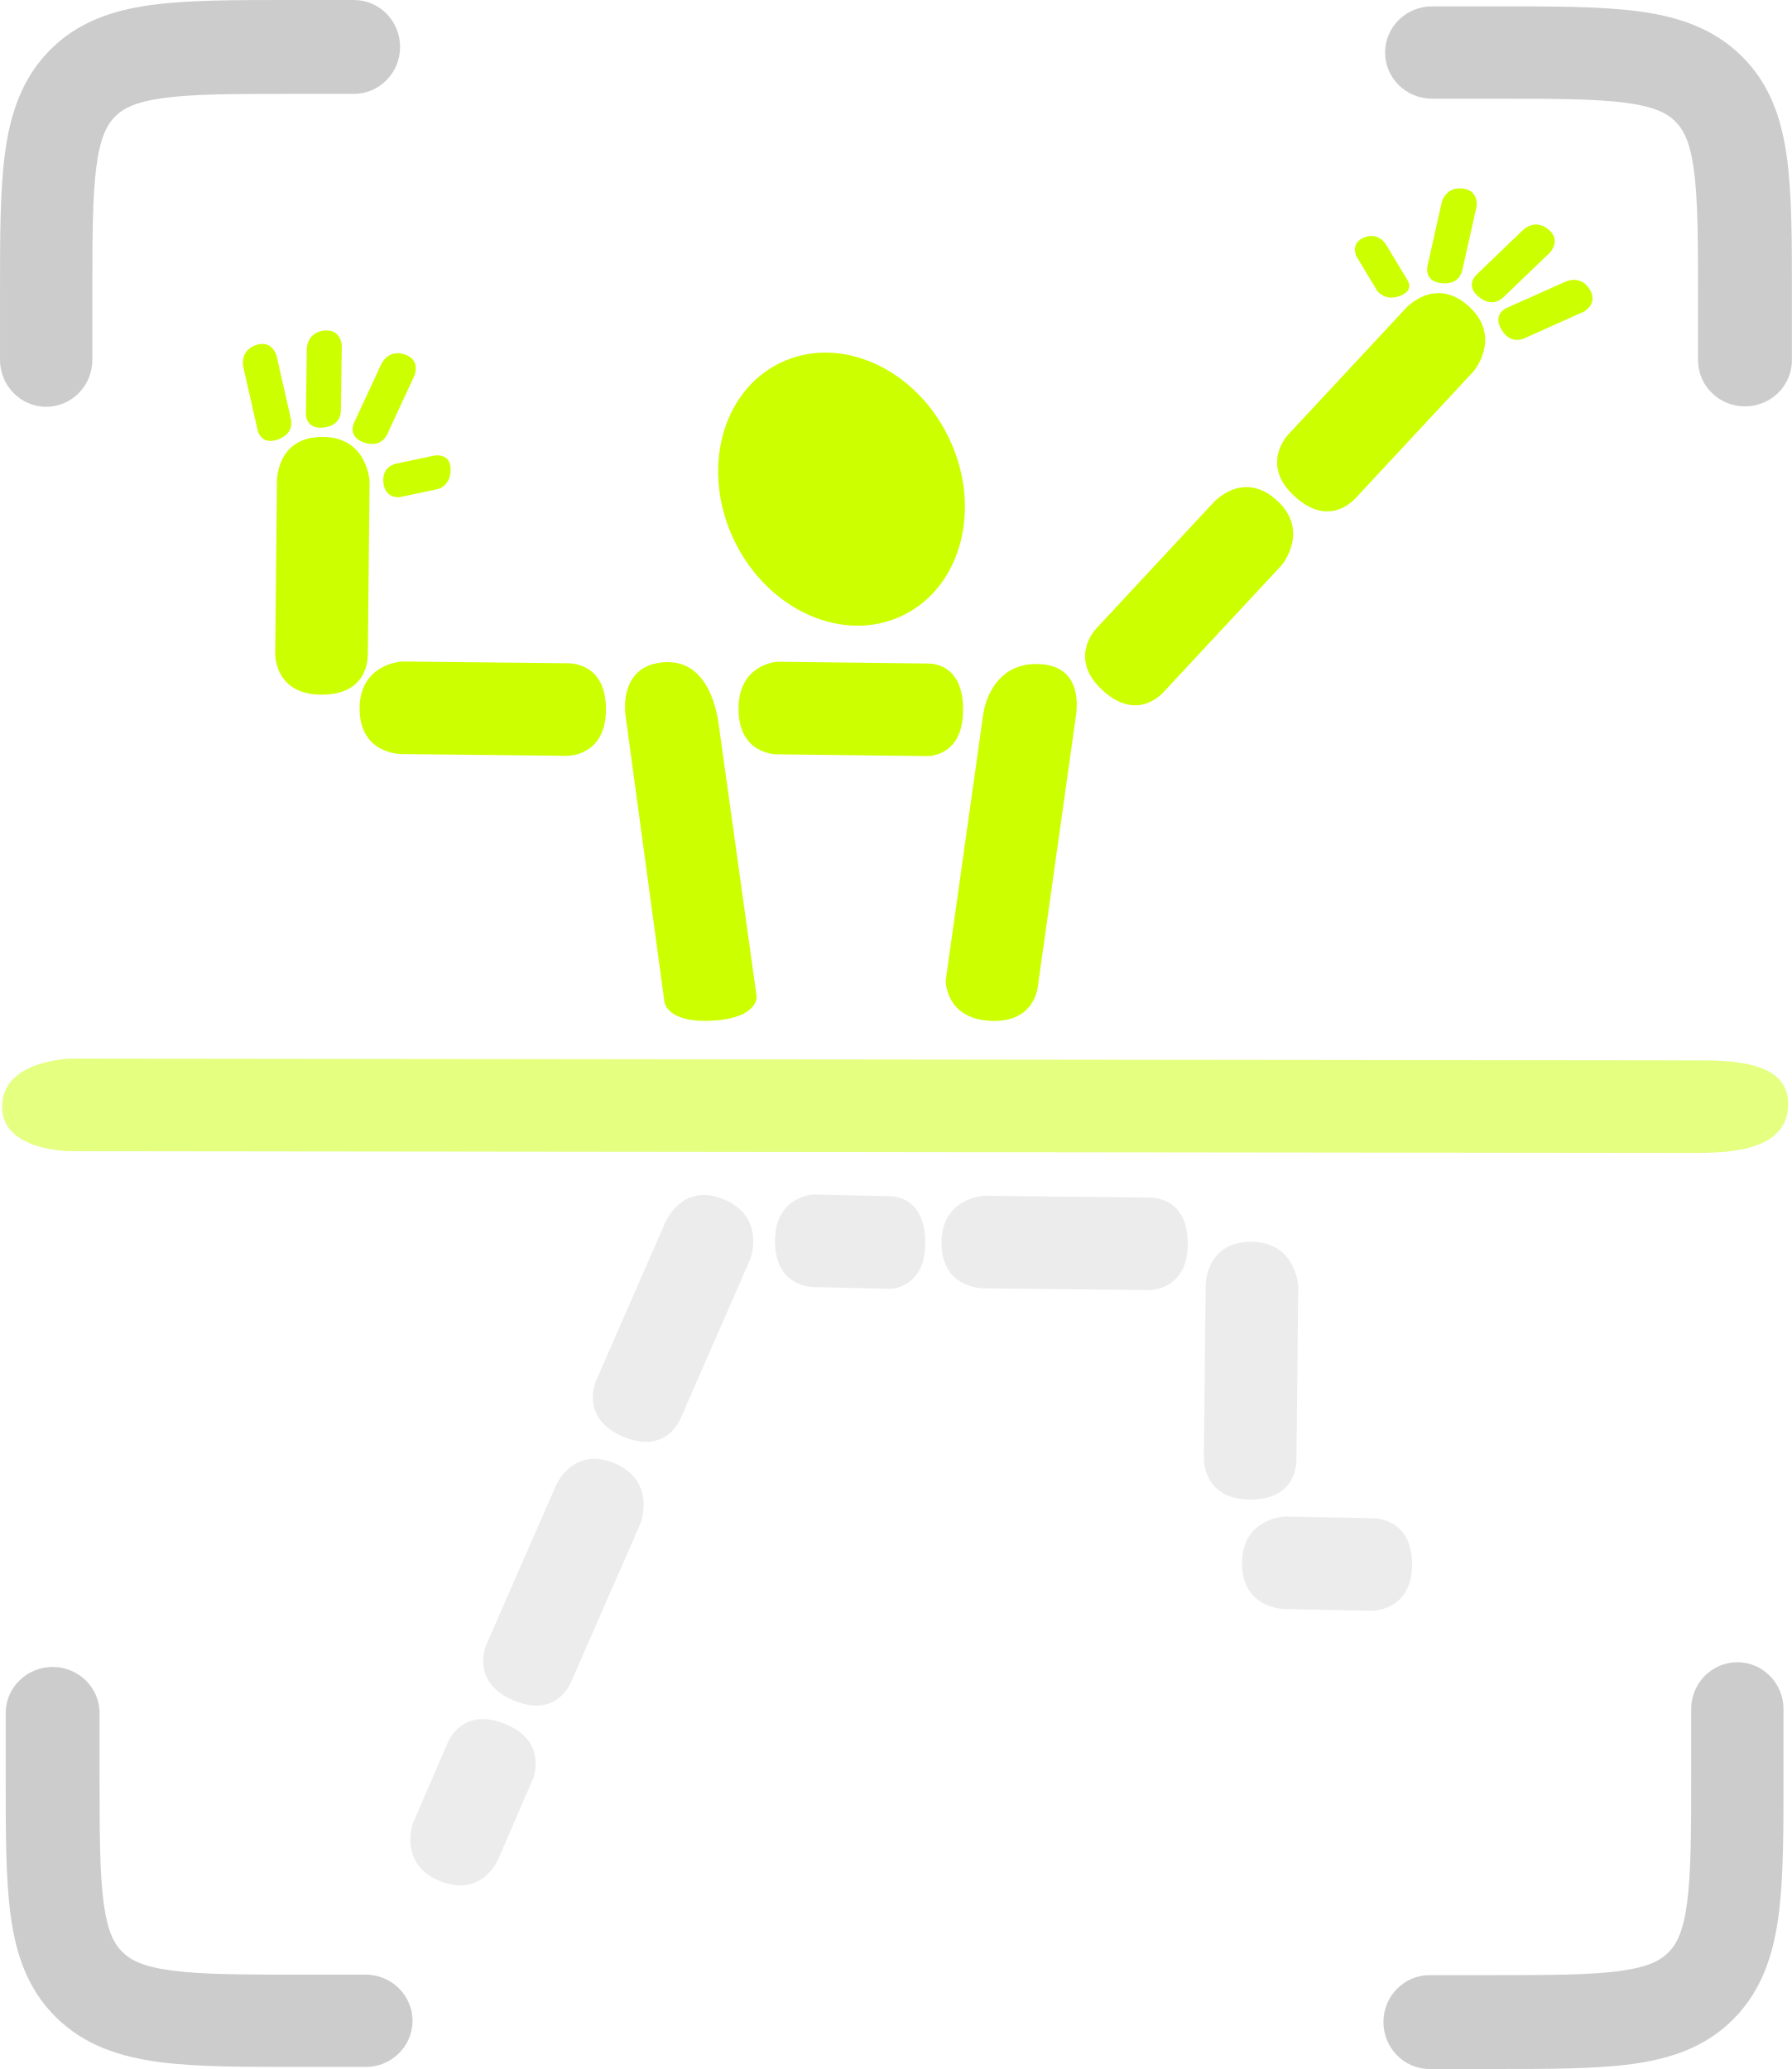
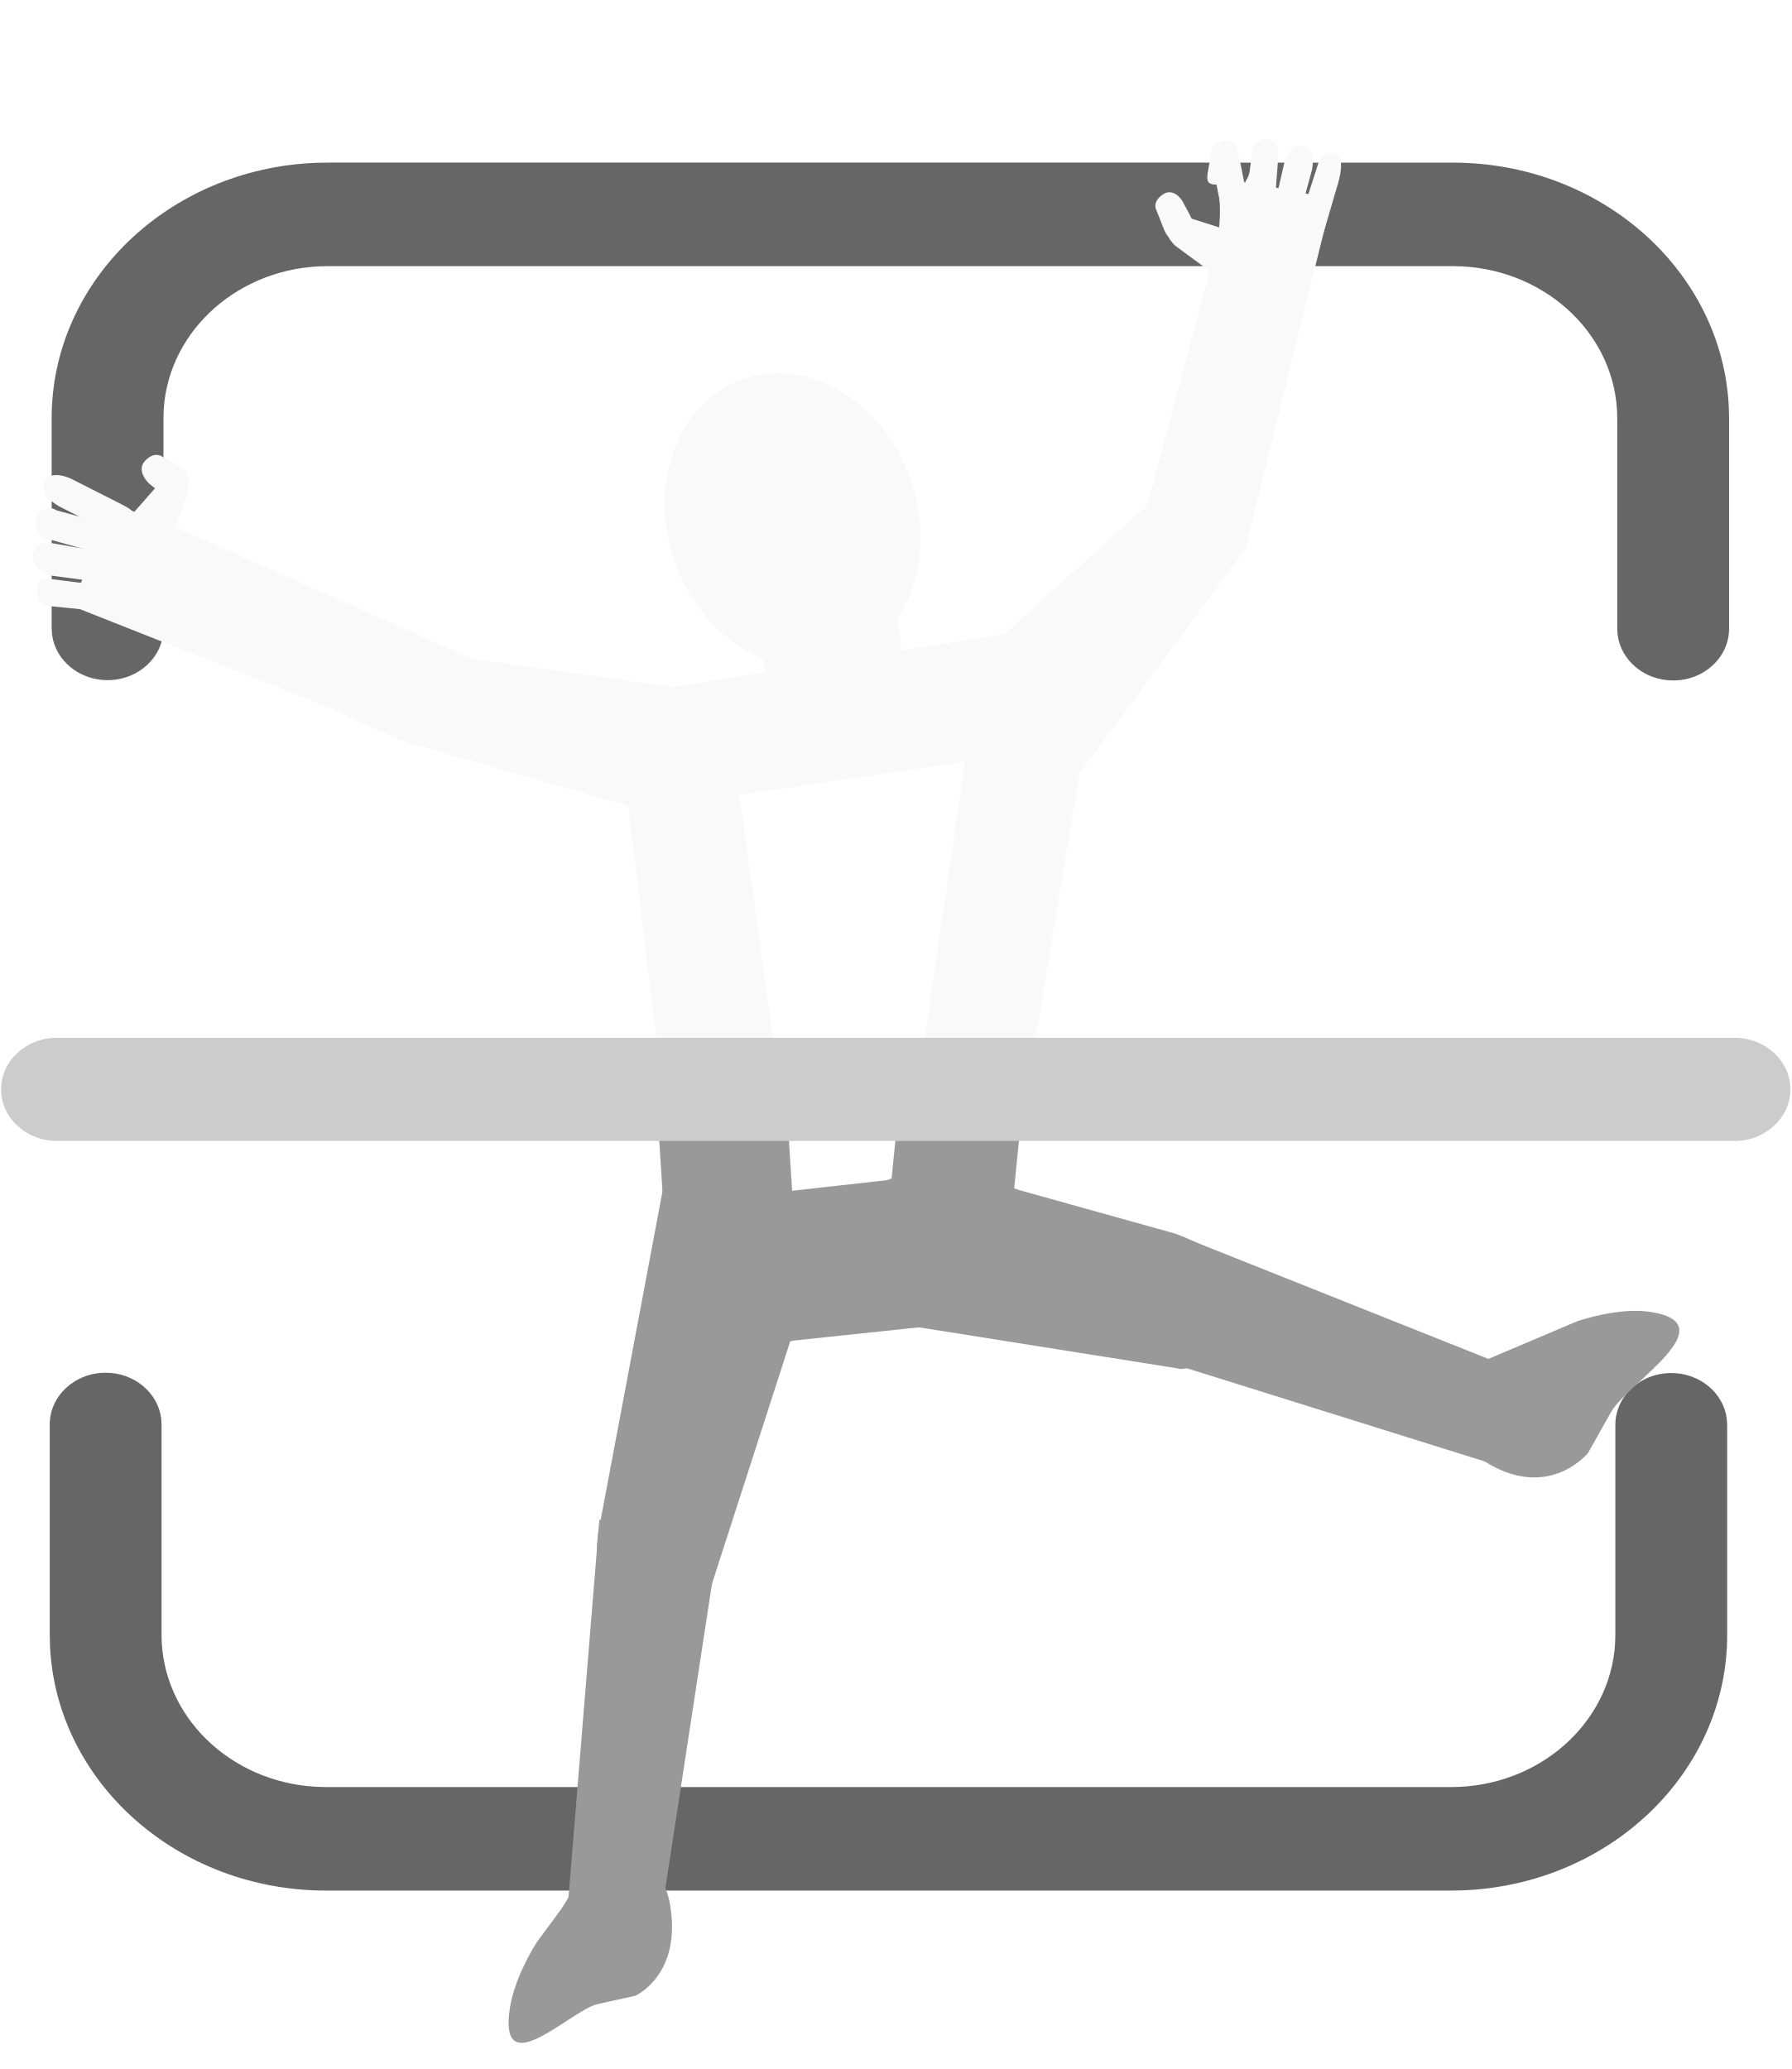
<svg xmlns="http://www.w3.org/2000/svg" width="95.285mm" height="110.034mm" viewBox="0 0 95.285 110.034" version="1.1" id="svg1" xml:space="preserve">
  <defs id="defs1" />
  <g id="layer1" transform="translate(-44.84738,-59.7071)">
-     <path d="m 80.176,112.975 c 0,0 0.086,1.15 2.564,1.013 2.382,-0.131 2.345,-1.253 2.345,-1.253 L 83.083,98.368 c -0.046,-0.331 -0.378,-3.588 -2.881,-3.445 -2.357,0.135 -2.14,2.471 -2.095,2.802 z" id="path26-8-9-1" style="fill:#ccff00;fill-opacity:1;stroke:none;stroke-width:0.154" />
-     <path d="m 100.046,112.082 c 0,0 -0.086,2.049 -2.564,1.914 -2.382,-0.13 -2.345,-2.151 -2.345,-2.151 l 2.001,-14.206 c 0.046,-0.327 0.514,-2.755 3.016,-2.613 2.357,0.134 1.938,2.524 1.892,2.851 z" id="path26-8-9-1-1" style="fill:#ccff00;fill-opacity:1;stroke:none;stroke-width:0.153" />
-     <path d="m 86.184,99.824 c 0,0 -2.077,0.05 -2.065,-2.438 0.011,-2.392 2.071,-2.486 2.071,-2.486 l 7.984,0.094 c 0.184,0.002 1.901,-0.028 1.887,2.486 -0.014,2.367 -1.709,2.441 -1.893,2.438 z" id="path26-8-9-3-9" style="fill:#ccff00;fill-opacity:1;stroke:none;stroke-width:0.114" />
-     <path d="m 48.581,120.93 c 0,0 -3.748,0.002 -3.621,-2.486 0.121,-2.392 3.689,-2.438 3.689,-2.438 l 86.18,0.094 c 1.983,0.002 5.259,-0.028 5.099,2.486 -0.151,2.367 -3.183,2.441 -5.166,2.438 z" id="path26-8-9-3-9-83" style="fill:#e5ff80;stroke:none;stroke-width:0.375;stroke-opacity:1" />
-     <path d="m 66.236,99.81 c 0,0 -2.277,0.05 -2.265,-2.438 0.012,-2.392 2.271,-2.486 2.271,-2.486 l 8.756,0.094 c 0.201,0.002 2.085,-0.028 2.069,2.486 -0.015,2.367 -1.874,2.441 -2.076,2.438 z" id="path26-8-9-3-9-3" style="fill:#ccff00;fill-opacity:1;stroke:none;stroke-width:0.12" />
-     <path d="m 97.176,128.224 c 0,0 -2.277,0.05 -2.265,-2.438 0.012,-2.392 2.271,-2.486 2.271,-2.486 l 8.756,0.094 c 0.201,0.002 2.085,-0.028 2.069,2.486 -0.015,2.367 -1.874,2.441 -2.076,2.438 z" id="path26-8-9-3-9-3-7" style="fill:#ececec;stroke-width:0.12" />
-     <path d="m 59.576,85.313 c 0,0 -0.05,-2.384 2.438,-2.37 2.392,0.013 2.486,2.377 2.486,2.377 l -0.094,9.165 c -0.002,0.211 0.028,2.183 -2.486,2.166 -2.367,-0.016 -2.441,-1.962 -2.438,-2.173 z" id="path26-8-9-3-9-3-2" style="fill:#ccff00;fill-opacity:1;stroke:none;stroke-width:0.122" />
-     <path d="m 108.957,128.118 c 0,0 -0.05,-2.384 2.438,-2.37 2.392,0.013 2.486,2.377 2.486,2.377 l -0.094,9.165 c -0.002,0.211 0.028,2.183 -2.486,2.166 -2.367,-0.016 -2.441,-1.962 -2.438,-2.173 z" id="path26-8-9-3-9-3-2-3" style="fill:#ececec;stroke-width:0.122" />
-     <path d="m 109.363,86.444 c 0,0 1.569,-1.795 3.399,-0.109 1.759,1.621 0.236,3.432 0.236,3.432 l -6.243,6.71 c -0.144,0.155 -1.45,1.632 -3.296,-0.074 -1.739,-1.606 -0.482,-3.094 -0.339,-3.248 z" id="path26-8-9-3-9-3-2-7" style="fill:#ccff00;fill-opacity:1;stroke:none;stroke-width:0.122" />
-     <path d="m 80.214,124.74 c 0,0 0.887,-2.213 3.171,-1.227 2.197,0.948 1.358,3.161 1.358,3.161 l -3.672,8.397 c -0.084,0.193 -0.828,2.02 -3.135,1.02 -2.172,-0.941 -1.479,-2.76 -1.394,-2.953 z" id="path26-8-9-3-9-3-2-7-1" style="fill:#ececec;stroke-width:0.122" />
-     <path d="m 119.574,76.128 c 0,0 1.569,-1.795 3.399,-0.109 1.759,1.621 0.236,3.432 0.236,3.432 l -6.243,6.71 c -0.144,0.155 -1.45,1.632 -3.296,-0.074 -1.739,-1.606 -0.482,-3.094 -0.339,-3.248 z" id="path26-8-9-3-9-3-2-7-6" style="fill:#ccff00;fill-opacity:1;stroke:none;stroke-width:0.122" />
-     <path d="m 125.828,71.945 c 0,0 0.625,-0.639 1.354,-0.039 0.701,0.577 0.094,1.222 0.094,1.222 l -2.487,2.39 c -0.057,0.055 -0.577,0.581 -1.313,-0.026 -0.693,-0.572 -0.192,-1.102 -0.135,-1.157 z" id="path26-8-9-3-9-3-2-7-6-2" style="fill:#ccff00;fill-opacity:1;stroke:none;stroke-width:0.046" />
-     <path d="m 128.096,74.684 c 0,0 0.804,-0.391 1.287,0.421 0.464,0.78 -0.325,1.182 -0.325,1.182 l -3.148,1.409 c -0.072,0.032 -0.74,0.352 -1.227,-0.469 -0.458,-0.773 0.192,-1.102 0.264,-1.135 z" id="path26-8-9-3-9-3-2-7-6-2-7" style="fill:#ccff00;fill-opacity:1;stroke:none;stroke-width:0.046" />
-     <path d="m 65.117,79.082 c 0,0 0.35,-0.823 1.247,-0.528 0.863,0.284 0.531,1.105 0.531,1.105 l -1.45,3.13 c -0.033,0.072 -0.327,0.751 -1.233,0.452 -0.853,-0.282 -0.579,-0.957 -0.546,-1.029 z" id="path26-8-9-3-9-3-2-7-6-2-7-9" style="fill:#ccff00;fill-opacity:1;stroke:none;stroke-width:0.046" />
-     <path d="m 61.162,78.28 c 0,0 -0.016,-0.894 0.924,-0.991 0.903,-0.093 0.936,0.792 0.936,0.792 l -0.047,3.449 c -10e-4,0.079 0.008,0.819 -0.942,0.916 -0.894,0.091 -0.919,-0.638 -0.918,-0.717 z" id="path26-8-9-3-9-3-2-7-6-2-7-7" style="fill:#ccff00;fill-opacity:1;stroke:none;stroke-width:0.046" />
-     <path d="m 57.788,79.24 c 0,0 -0.225,-0.865 0.665,-1.18 0.856,-0.302 1.096,0.55 1.096,0.55 l 0.764,3.364 c 0.018,0.077 0.2,0.795 -0.7,1.111 -0.848,0.298 -1.043,-0.404 -1.061,-0.481 z" id="path26-8-9-3-9-3-2-7-6-2-7-3" style="fill:#ccff00;fill-opacity:1;stroke:none;stroke-width:0.046" />
-     <path d="m 121.502,70.512 c 0,0 0.168,-0.878 1.107,-0.78 0.903,0.094 0.753,0.967 0.753,0.967 l -0.754,3.366 c -0.017,0.078 -0.16,0.803 -1.109,0.703 -0.893,-0.095 -0.769,-0.813 -0.751,-0.89 z" id="path26-8-9-3-9-3-2-7-6-2-7-2" style="fill:#ccff00;fill-opacity:1;stroke:none;stroke-width:0.046" />
-     <path d="m 116.98,73.348 c 0,0 -0.372,-0.714 0.43,-1.02 0.77,-0.295 1.154,0.41 1.154,0.41 l 1.097,1.822 c 0.025,0.042 0.431,0.579 -0.379,0.888 -0.763,0.291 -1.179,-0.236 -1.205,-0.278 z" id="path26-8-9-3-9-3-2-7-6-2-7-2-8" style="fill:#ccff00;fill-opacity:1;stroke:none;stroke-width:0.034" />
-     <path d="m 66.096,86.148 c 0,0 -0.776,0.11 -0.863,-0.792 -0.083,-0.868 0.687,-0.993 0.687,-0.993 l 2.02,-0.428 c 0.046,-0.01 0.884,-0.15 0.869,0.762 -0.014,0.863 -0.646,1.013 -0.693,1.023 z" id="path26-8-9-3-9-3-2-7-6-2-7-2-8-3" style="fill:#ccff00;fill-opacity:1;stroke:none;stroke-width:0.035" />
-     <path d="m 88.098,128.156 c 0,0 -2.047,0.033 -2.041,-2.455 0.006,-2.392 2.044,-2.469 2.044,-2.469 l 4.083,0.094 c 0.094,0.002 1.872,-0.028 1.865,2.486 -0.007,2.367 -1.774,2.441 -1.868,2.438 z" id="path26-8-9-3-9-8" style="fill:#ececec;stroke-width:0.082" />
-     <path d="m 71.368,158.526 c 0,0 -0.843,2.158 -3.145,1.213 -2.213,-0.909 -1.414,-3.074 -1.414,-3.074 l 1.83,-4.244 c 0.042,-0.098 0.774,-1.973 3.099,-1.017 2.189,0.9 1.503,2.78 1.461,2.878 z" id="path26-8-9-3-9-8-1" style="fill:#ececec;stroke-width:0.087" />
-     <path d="m 113.201,145.28 c 0,0 -2.316,0.033 -2.31,-2.455 0.007,-2.392 2.313,-2.469 2.313,-2.469 l 4.621,0.094 c 0.106,0.002 2.119,-0.028 2.11,2.486 -0.008,2.367 -2.008,2.441 -2.114,2.438 z" id="path26-8-9-3-9-8-1-0" style="fill:#ececec;stroke-width:0.087" />
-     <path d="m 60.223,59.707 c -2.941,-1.04e-4 -5.393,-1.91e-4 -7.339,0.266 -2.055,0.281 -3.91,0.899 -5.4,2.415 -1.491,1.516 -2.098,3.402 -2.375,5.492 -0.262,1.98 -0.262,4.473 -0.261,7.463 v 3.501 c 0,1.379 1.099,2.496 2.455,2.496 1.356,0 2.455,-1.117 2.455,-2.496 v -3.328 c 0,-3.208 0.005,-5.364 0.218,-6.971 0.203,-1.536 0.554,-2.193 0.98,-2.627 0.427,-0.434 1.073,-0.791 2.583,-0.997 1.581,-0.216 3.7,-0.222 6.855,-0.222 h 3.273 c 1.356,0 2.455,-1.117 2.455,-2.496 0,-1.379 -1.099,-2.496 -2.455,-2.496 z" id="path24-1-2" style="fill:#cccccc;stroke-width:0.312;stroke-dasharray:none" />
-     <path d="m 140.132,75.421 c 1e-4,-2.941 1.9e-4,-5.393 -0.266,-7.339 -0.281,-2.055 -0.899,-3.91 -2.415,-5.4 -1.516,-1.491 -3.402,-2.098 -5.492,-2.375 -1.98,-0.262 -4.473,-0.262 -7.463,-0.261 h -3.501 c -1.379,0 -2.496,1.099 -2.496,2.455 0,1.356 1.117,2.455 2.496,2.455 h 3.328 c 3.208,0 5.364,0.005 6.971,0.218 1.536,0.203 2.193,0.554 2.627,0.98 0.434,0.427 0.791,1.073 0.997,2.583 0.216,1.581 0.222,3.7 0.222,6.855 v 3.273 c 0,1.356 1.117,2.455 2.496,2.455 1.379,0 2.496,-1.099 2.496,-2.455 z" id="path24-1-1-2" style="fill:#cccccc;stroke-width:0.312;stroke-dasharray:none" />
-     <path d="m 45.15,154.258 c -1.04e-4,2.941 -1.91e-4,5.393 0.266,7.339 0.281,2.055 0.899,3.91 2.415,5.4 1.516,1.491 3.402,2.098 5.492,2.375 1.98,0.262 4.473,0.262 7.463,0.261 h 3.501 c 1.379,0 2.496,-1.099 2.496,-2.455 0,-1.356 -1.117,-2.455 -2.496,-2.455 h -3.328 c -3.208,0 -5.364,-0.005 -6.971,-0.218 -1.536,-0.203 -2.193,-0.554 -2.627,-0.98 -0.434,-0.427 -0.791,-1.073 -0.997,-2.583 -0.216,-1.581 -0.222,-3.7 -0.222,-6.855 v -3.273 c 0,-1.356 -1.117,-2.455 -2.496,-2.455 -1.379,0 -2.496,1.099 -2.496,2.455 z" id="path24-1-19" style="fill:#cccccc;stroke-width:0.312;stroke-dasharray:none" />
-     <path d="m 124.31,169.741 c 2.941,1e-4 5.393,1.9e-4 7.339,-0.266 2.055,-0.281 3.91,-0.899 5.4,-2.415 1.491,-1.516 2.098,-3.402 2.375,-5.492 0.262,-1.98 0.262,-4.473 0.261,-7.463 v -3.501 c 0,-1.379 -1.099,-2.496 -2.455,-2.496 -1.356,0 -2.455,1.117 -2.455,2.496 v 3.328 c 0,3.208 -0.005,5.364 -0.218,6.971 -0.203,1.536 -0.554,2.193 -0.98,2.627 -0.427,0.434 -1.073,0.791 -2.583,0.997 -1.581,0.216 -3.7,0.222 -6.855,0.222 h -3.273 c -1.356,0 -2.455,1.117 -2.455,2.496 0,1.379 1.099,2.496 2.455,2.496 z" id="path24-1-1-4" style="fill:#cccccc;stroke-width:0.312;stroke-dasharray:none" />
-     <ellipse style="fill:#ccff00;fill-opacity:1;stroke:none;stroke-width:3.318;stroke-dasharray:none;stroke-opacity:1" id="path28" cx="42.98" cy="116.311" rx="6.326" ry="7.465" transform="rotate(-25.98539)" />
-     <path d="m 74.385,138.767 c 0,0 0.887,-2.213 3.171,-1.227 2.197,0.948 1.358,3.161 1.358,3.161 l -3.672,8.397 c -0.084,0.193 -0.828,2.02 -3.135,1.02 -2.172,-0.941 -1.479,-2.76 -1.394,-2.953 z" id="path26-8-9-3-9-3-2-7-4" style="fill:#ececec;stroke-width:0.122" />
+     <path d="m 62.279,68.355 -0.637,0.012 C 53.827,68.677 47.594,74.64 47.594,81.951 v 11.175 l 0.02,0.321 c 0.172,1.369 1.428,2.432 2.953,2.432 1.642,0 2.973,-1.232 2.973,-2.753 V 81.951 l 0.014,-0.475 c 0.266,-4.247 4.07,-7.615 8.724,-7.615 h 59.82 l 0.514,0.014 c 4.591,0.246 8.233,3.771 8.233,8.084 v 11.184 l 0.02,0.321 c 0.172,1.369 1.428,2.432 2.953,2.432 1.642,0 2.973,-1.232 2.973,-2.753 v -11.184 l -0.014,-0.59 c -0.334,-7.239 -6.778,-13.013 -14.68,-13.013 z" style="fill:#666666;stroke-width:0.868" id="path3" />
+     <path d="m 122.005,160.253 0.637,-0.013 c 7.815,-0.309 14.048,-6.272 14.048,-13.583 v -11.175 l -0.02,-0.321 c -0.172,-1.369 -1.429,-2.432 -2.953,-2.432 -1.642,0 -2.973,1.232 -2.973,2.753 v 11.175 l -0.015,0.475 c -0.266,4.247 -4.07,7.615 -8.724,7.615 H 62.185 l -0.514,-0.014 c -4.591,-0.246 -8.233,-3.771 -8.233,-8.084 v -11.184 l -0.02,-0.321 c -0.172,-1.369 -1.428,-2.432 -2.953,-2.432 -1.642,0 -2.973,1.232 -2.973,2.753 v 11.184 l 0.014,0.59 c 0.334,7.239 6.778,13.013 14.68,13.013 z" style="fill:#666666;stroke-width:0.868" id="path3-0" />
+     <path d="m 87.163,126.084 c 0,0 0.345,3.646 -3.109,4.104 -3.321,0.44 -3.725,-3.183 -3.725,-3.183 l -0.583,-9.07 c -0.011,-0.168 -0.195,-1.569 3.295,-2.028 3.286,-0.432 3.646,2.707 3.657,2.875 z" id="path26-8-9-3-9-8-9" style="fill:#999999;stroke-width:0.129" />
+     <path d="m 98.454,126.153 c 0,0 -0.159,0.66 -3.421,0.07 -3.136,-0.567 -3.036,-1.223 -3.036,-1.223 l 0.719,-7.219 c 0.016,-0.166 0.236,-3.327 3.532,-2.728 3.103,0.564 2.942,3.715 2.925,3.881 z" id="path26-8-9-3-9-8-9-0" style="fill:#999999;stroke-width:0.125" />
+     <path d="m 87.033,131.005 c 0,0 -3.038,0.917 -5.649,-1.331 -2.799,-2.41 2.785,-6.327 2.785,-6.327 l 11.119,-1.242 c 0.09,-0.01 3.097,-1.633 3.215,1.217 0.158,3.837 -0.332,6.503 -0.724,6.545 z" id="path26-8-9-3-9-8" style="fill:#999999;stroke-width:0.103" />
+     <path d="m 92.734,130.142 c 0,0 -2.918,-3.433 -2.542,-5.419 0.874,-4.618 8.853,-1.725 8.853,-1.725 l 8.288,2.313 c 0.008,0.002 3.749,1.313 4.058,3.357 0.453,2.989 -3.56,4.05 -3.941,3.81 z" id="path26-8-9-3-9-3-7" style="fill:#999999;fill-opacity:1;stroke-width:0.136" />
+     <path d="m 105.788,131.795 c 0,0 -1.645,-1.132 0.188,-4.165 1.762,-2.916 1.407,-2.275 1.407,-2.275 l 17.738,7.07 c 0.308,0.123 2.672,-0.854 0.815,2.209 -1.749,2.884 -1.614,2.96 -1.927,2.862 z" id="path26-8-9-3-9-3-2-7-4-1" style="fill:#999999;fill-opacity:1;stroke-width:0.18" />
+     <g id="g5" style="fill:#f9f9f9">
+       <path d="m 66.495,99.192 c 0,0 -10.754,-4.229 -2.63,-3.399 2.38,0.243 3.162,-1.446 3.162,-1.446 l 16.645,2.314 c 0.2,0.028 -0.553,-0.068 -0.946,2.415 -0.344,2.171 -4.177,3.573 -4.371,3.517 z" id="path26-8-9-3-9-3" style="fill:#f9f9f9;fill-opacity:1;stroke:none;stroke-width:0.12" />
+       <path d="m 53.538,84.033 c 0,0 -0.425,-0.395 -0.968,0.171 -0.522,0.544 0.198,1.212 0.198,1.212 l 0.73,0.6 c 0.576,0.474 0.631,0.288 1.179,-0.284 0.516,-0.539 -0.009,-1.102 -0.247,-1.228 z" id="path26-8-9-3-9-3-2-7-6-2-6-13-6" style="fill:#f9f9f9;fill-opacity:1;stroke:none;stroke-width:0.027" />
+       <path d="m 85.324,93.848 c 0,0 -0.483,-3.817 3.243,-3.81 3.583,0.007 3.964,2.2 3.964,2.2 l 0.771,5.995 c 0.015,0.12 0.042,1.249 -3.724,1.239 -3.545,-0.009 -3.635,-1.123 -3.652,-1.243 z" id="path26-8-9-3-9-3-2-3-0" style="fill:#f9f9f9;stroke-width:0.113;fill-opacity:1" transform="translate(1e-6)" />
+       <path d="m 111.429,67.912 c 0,0 -0.045,-0.614 0.682,-0.542 0.699,0.07 0.689,0.626 0.689,0.626 l -0.348,0.794 c -0.259,0.591 -0.27,0.788 -1.004,0.714 -0.692,-0.069 -0.234,-0.102 -0.148,-0.693 z" id="path26-8-9-3-9-3-2-7-6-2-6-8" style="fill:#f9f9f9;fill-opacity:1;stroke:none;stroke-width:0.024" />
+       <path d="m 109.247,67.899 c 0,0 -0.022,-0.537 0.704,-0.619 0.698,-0.079 0.705,0.489 0.705,0.489 l -0.074,0.828 c -0.058,0.643 -0.099,0.827 -0.832,0.909 -0.691,0.077 -0.775,-0.117 -0.668,-0.705 z" id="path26-8-9-3-9-3-2-7-6-2-6" style="fill:#f9f9f9;fill-opacity:1;stroke:none;stroke-width:0.024" />
+       <path d="m 80.136,118.117 c 0,0 0.375,2.107 3.371,1.941 2.88,-0.159 2.8,-2.571 2.8,-2.571 L 83.752,99.087 c -0.056,-0.401 -0.491,-1.835 -3.513,-2.061 -2.633,-0.196 -2.551,0.88 -2.502,1.281 z" id="path26-8-9-1" style="fill:#f9f9f9;fill-opacity:1;stroke:none;stroke-width:0.186" />
+       <path d="m 99.338,118.34 c 0,0 0.173,0.24 -2.689,0.074 -2.751,-0.159 -3.038,-0.643 -3.038,-0.643 l 2.445,-16.764 c 0.566,-3.883 1.348,-4.483 2.978,-6.046 1.755,-1.684 3.92,1.634 3.827,2.192 z" id="path26-8-9-1-1" style="fill:#f9f9f9;fill-opacity:1;stroke:none;stroke-width:0.182" />
+       <path d="m 79.886,102.593 c 0,0 -2.323,-0.644 -2.129,-2.941 0.238,-2.804 2.976,-3.422 2.976,-3.422 l 19.518,-3.124 c 0.102,-0.016 1.61,0.304 1.972,3.239 0.341,2.764 -0.46,3.066 -0.823,3.119 z" id="path26-8-9-3-9" style="fill:#f9f9f9;fill-opacity:1;stroke:none;stroke-width:0.175" />
+       <path d="m 106.341,70.888 c 0,0 -0.265,-0.424 0.337,-0.838 0.579,-0.397 1.028,0.322 1.028,0.322 l 0.387,0.719 c 0.306,0.568 0.132,0.595 -0.477,1.012 -0.573,0.393 -0.703,0.247 -0.92,-0.308 z" id="path26-8-9-3-9-3-2-7-6-2-6-13" style="fill:#f9f9f9;fill-opacity:1;stroke:none;stroke-width:0.024" />
+       <path d="m 111.377,68.107 c 0,0 0.027,-1.003 0.768,-1.027 0.792,-0.025 0.674,0.997 0.674,0.997 l -0.172,2.218 c -0.103,1.331 0.099,0.235 -0.639,0.216 -0.695,-0.018 -0.908,0.982 -0.808,-0.246 z" id="path26-8-9-3-9-3-2-7-6-2" style="fill:#f9f9f9;fill-opacity:1;stroke:none;stroke-width:0.036" />
+       <path d="m 113.194,68.145 c 0,0 0.27,-0.806 0.982,-0.694 0.685,0.108 0.439,1.277 0.439,1.277 l -0.653,2.4 c -0.356,1.31 0.074,0.227 -0.645,0.112 -0.678,-0.108 -1.049,0.888 -0.766,-0.33 z" id="path26-8-9-3-9-3-2-7-6-2-2" style="fill:#f9f9f9;fill-opacity:1;stroke:none;stroke-width:0.036" />
+       <path d="m 114.986,68.273 c 0,0 0.274,-0.617 0.867,-0.417 0.57,0.192 0.164,1.538 0.164,1.538 l -0.68,2.313 c -0.345,1.172 -0.236,0.499 -0.835,0.296 -0.564,-0.191 -0.805,0.281 -0.461,-0.791 z" id="path26-8-9-3-9-3-2-7-6-2-2-2" style="fill:#f9f9f9;fill-opacity:1;stroke:none;stroke-width:0.031" />
+       <path d="m 109.24,68.06 c 0,0 -0.114,-0.7 0.611,-0.859 0.697,-0.153 0.823,0.538 0.823,0.538 l 0.511,2.538 c 0.259,1.285 0.258,0.13 -0.475,0.29 -0.69,0.151 -0.72,1.218 -0.959,0.03 z" id="path26-8-9-3-9-3-2-7-6-2-1" style="fill:#f9f9f9;fill-opacity:1;stroke:none;stroke-width:0.036" />
+       <path d="m 107.334,72.772 c 0,0 -0.87,-0.819 -0.276,-1.291 0.571,-0.454 1.22,-0.125 1.22,-0.125 l 1.323,0.42 c 0.454,0.144 2.075,1.382 1.474,1.858 -0.566,0.449 -1.745,0.604 -1.745,0.604 z" id="path26-8-9-3-9-3-2-7-6-2-7-2-8" style="fill:#f9f9f9;fill-opacity:1;stroke:none;stroke-width:0.028" />
+       <ellipse style="fill:#f9f9f9;fill-opacity:1;stroke:none;stroke-width:3.51;stroke-dasharray:none;stroke-opacity:1" id="path28" cx="46.884" cy="115.121" rx="6.642" ry="7.958" transform="matrix(0.9146542,-0.4042373,0.383178,0.9236745,0,0)" />
+       <path d="m 102.198,100.901 c 0,0 -6.421,0.195 -7.728,-1.664 -1.481,-2.105 2.479,-4.633 2.479,-4.633 l 11.105,-9.994 c 0.161,-0.145 0.861,-1.093 2.424,1.119 1.129,1.598 0.647,3.1 0.518,3.275 z" id="path26-8-9-3-9-3-77" style="fill:#f9f9f9;fill-opacity:1;stroke:none;stroke-width:0.129" />
+       <path d="m 109.508,72.879 c 0,0 0.468,-2.045 0.009,-3.465 -0.174,-0.538 6.159,0.885 6.159,0.885 l -4.581,18.425 c -0.009,0.036 -3.878,1.508 -4.472,1.174 -1.215,-0.685 -1.161,-1.859 -1.161,-1.859 z" id="path26-8-9-3-9-3-2-7-6" style="fill:#f9f9f9;fill-opacity:1;stroke:none;stroke-width:0.134" />
+       <path d="m 47.855,86.849 c 0,0 -0.616,-0.433 -1,0.278 -0.384,0.71 0.361,1.195 0.361,1.195 l 3.028,0.844 c 1.44,0.401 0.22,0.197 0.417,-0.598 0.185,-0.748 1.309,-0.591 -0.024,-0.956 z" id="path26-8-9-3-9-3-2-7-6-2-28" style="fill:#f9f9f9;fill-opacity:1;stroke:none;stroke-width:0.04" />
+       <path d="m 47.45,88.566 c 0,0 -0.728,-0.165 -0.859,0.633 -0.126,0.767 0.97,1.116 0.97,1.116 l 2.722,0.366 c 1.486,0.2 0.21,0.177 0.341,-0.629 0.124,-0.759 1.288,-0.713 -0.076,-0.949 z" id="path26-8-9-3-9-3-2-7-6-2-2-0" style="fill:#f9f9f9;fill-opacity:1;stroke:none;stroke-width:0.04" />
+       <path d="m 47.166,90.453 c 0,0 -0.313,0.064 -0.349,0.762 -0.035,0.671 0.58,0.717 0.58,0.717 l 2.32,0.233 c 1.301,0.131 0.643,0.17 0.678,-0.535 0.033,-0.664 0.596,-0.693 -0.601,-0.845 z" id="path26-8-9-3-9-3-2-7-6-2-2-2-2" style="fill:#f9f9f9;fill-opacity:1;stroke:none;stroke-width:0.034" />
+       <path d="m 48.659,85.182 c 0,0 -1.12,-0.572 -1.452,0.166 -0.319,0.709 0.79,1.291 0.79,1.291 l 2.642,1.34 c 1.337,0.678 0.085,0.32 0.419,-0.426 0.315,-0.702 1.479,-0.404 0.243,-1.031 z" id="path26-8-9-3-9-3-2-7-6-2-1-4" style="fill:#f9f9f9;fill-opacity:1;stroke:none;stroke-width:0.04" />
+       <path d="m 54.773,86.141 c 0,0 0.394,-1.276 -0.418,-1.23 -0.78,0.044 -1.3,0.806 -1.3,0.806 l -1.087,1.237 c -0.357,0.406 -0.375,2.861 0.445,2.814 0.772,-0.044 1.406,-1.126 1.406,-1.126 z" id="path26-8-9-3-9-3-2-7-6-2-7-2-8-8" style="fill:#f9f9f9;fill-opacity:1;stroke:none;stroke-width:0.031" />
+       <path d="m 53.848,87.587 c 0,0 -1.614,-0.424 -2.613,-1.053 -0.517,-0.326 -2.535,5.411 -2.535,5.411 l 18.98,7.511 c 0.716,0.283 2.523,-1.074 2.347,-3.111 -0.13,-1.499 0.02,-1.559 0.02,-1.559 z" id="path26-8-9-3-9-3-2-7-6-6" style="fill:#f9f9f9;fill-opacity:1;stroke:none;stroke-width:0.14" />
+     </g>
+     <path d="m 140.051,117.642 c 0,-1.515 -1.331,-2.743 -2.973,-2.743 H 47.879 c -1.642,0 -2.973,1.228 -2.973,2.743 0,1.515 1.331,2.743 2.973,2.743 h 89.199 c 1.642,0 2.973,-1.228 2.973,-2.743 z" style="fill:#cccccc;stroke-width:0.866" id="path4" />
+     <path d="m 129.292,136.978 c 0,0 -1.994,2.484 -5.262,0.592 -2.761,-1.599 -1.291,-5.063 -1.291,-5.063 l 5.969,-2.53 c 0,0 2.169,-0.759 3.869,-0.504 4.174,0.627 -1.201,3.802 -2.057,5.322 z" id="path26-8-9-3-9-8-1-0" style="fill:#999999;fill-opacity:1;stroke-width:0.125" />
+     <path d="m 87.259,129.825 c 0,0 -1.695,-4.366 -3.578,-4.955 -4.378,-1.369 -3.501,-2.357 -3.501,-2.357 l -3.505,18.626 c -0.058,-0.018 -0.477,4.239 1.157,5.498 2.389,1.842 4.345,-0.461 4.304,-0.933 z" id="path26-8-9-3-9-3-7-0" style="fill:#999999;fill-opacity:1;stroke-width:0.137" />
+     <path d="m 82.985,142.114 c 0,0 -0.261,-2.081 -3.686,-1.798 -3.294,0.272 -2.584,0.242 -2.584,0.242 l -1.633,20 c -0.028,0.347 -1.907,2.104 1.555,1.812 3.26,-0.274 3.267,-0.112 3.319,-0.452 z" id="path26-8-9-3-9-3-2-7-4-1-7" style="fill:#999999;fill-opacity:1;stroke-width:0.182" />
+     <path d="m 78.628,165.847 c 0,0 2.449,-1.068 1.864,-4.768 -0.494,-3.126 -3.559,-2.873 -3.559,-2.873 l -3.548,4.801 c 0,0 -1.166,1.797 -1.424,3.484 -0.633,4.141 3.254,0.111 4.655,-0.199 z" id="path26-8-9-3-9-8-1-0-1" style="fill:#999999;fill-opacity:1;stroke-width:0.113" />
  </g>
</svg>
